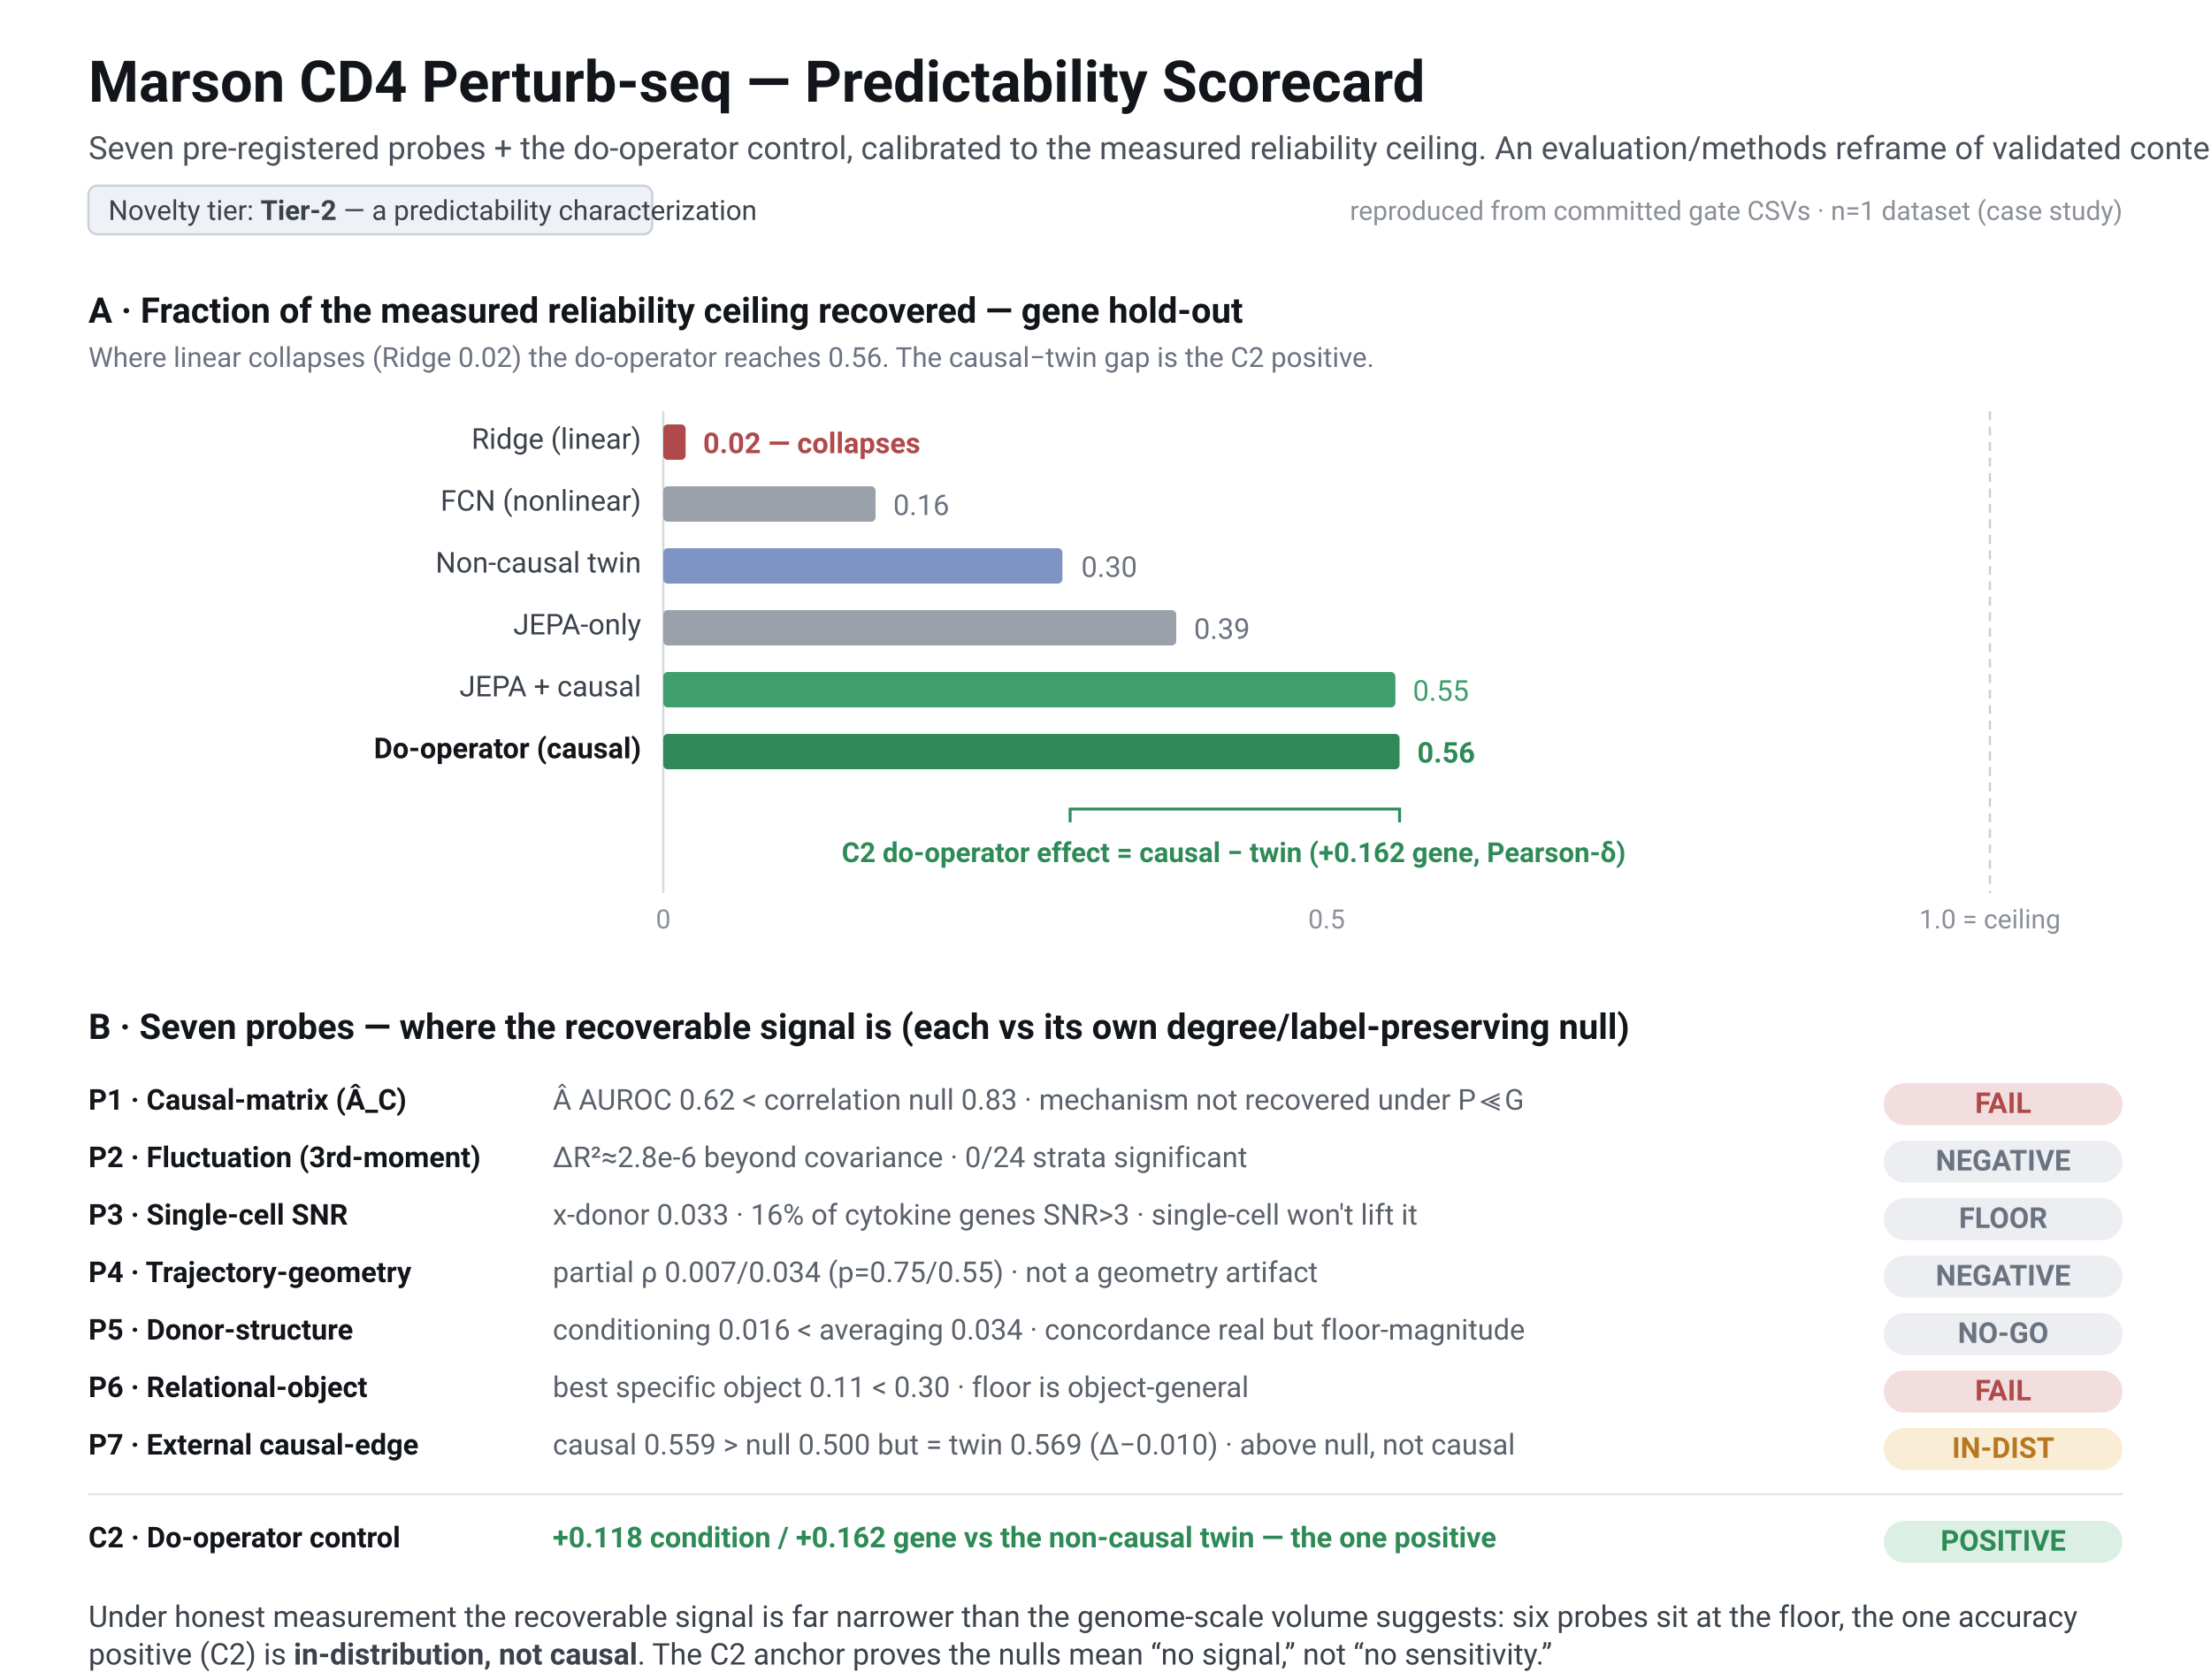
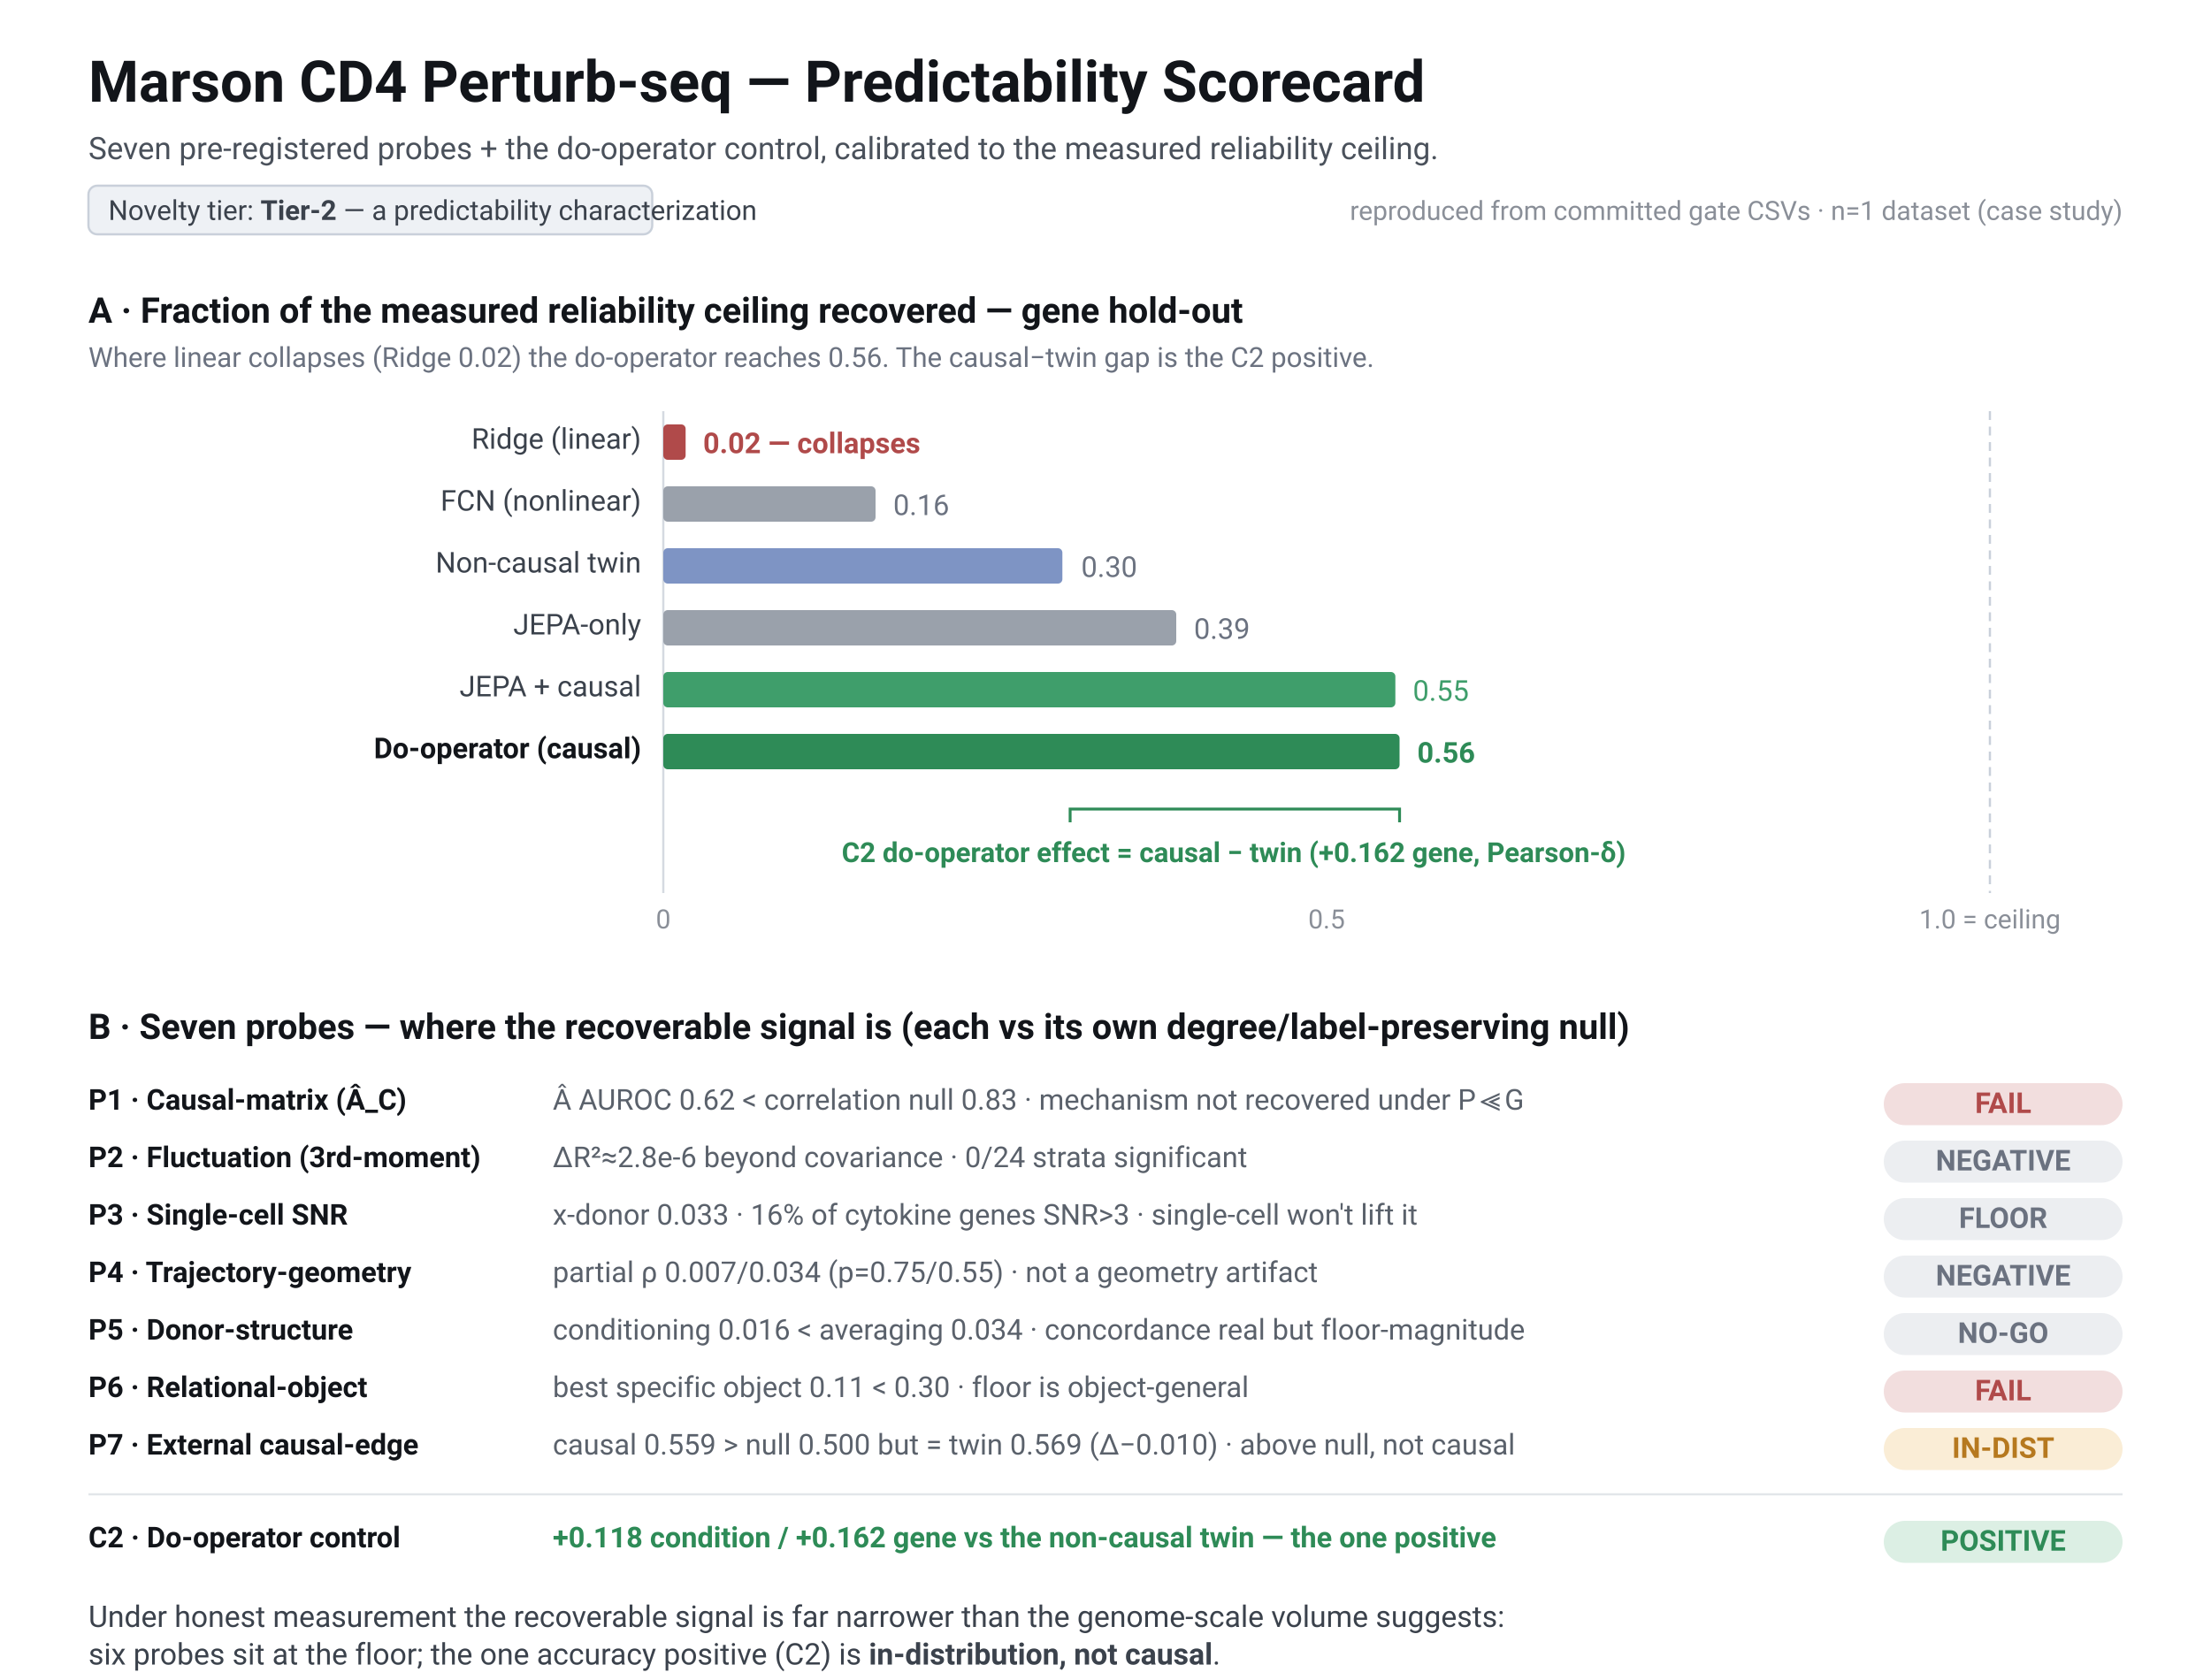
<svg xmlns="http://www.w3.org/2000/svg" viewBox="0 0 1000 760" font-family="-apple-system,Segoe UI,Roboto,Helvetica,Arial,sans-serif">
  <rect x="0" y="0" width="1000" height="760" fill="#ffffff" />
  <text x="40" y="46" font-size="26" font-weight="700" fill="#12151a">Marson CD4 Perturb-seq — Predictability Scorecard</text>
-   <text x="40" y="72" font-size="14.5" fill="#4a515b">Seven pre-registered probes + the do-operator control, calibrated to the measured reliability ceiling. An evaluation/methods reframe of validated content — no new model.</text>
+   <text x="40" y="72" font-size="14" fill="#4a515b">Seven pre-registered probes + the do-operator control, calibrated to the measured reliability ceiling.</text>
  <rect x="40" y="84" width="255" height="22" rx="4" fill="#eef1f5" stroke="#c9d0da" />
  <text x="49" y="99.5" font-size="12.5" fill="#3b424c">Novelty tier: <tspan font-weight="700">Tier-2</tspan> — a predictability characterization</text>
  <text x="960" y="99.5" font-size="12" fill="#8a8f98" text-anchor="end">reproduced from committed gate CSVs · n=1 dataset (case study)</text>
  <text x="40" y="146" font-size="16" font-weight="700" fill="#12151a">A · Fraction of the measured reliability ceiling recovered — gene hold-out</text>
  <text x="40" y="166" font-size="12.5" fill="#6b7280">Where linear collapses (Ridge 0.02) the do-operator reaches 0.56. The causal−twin gap is the C2 positive.</text>
  <g font-size="12" fill="#8a8f98">
    <line x1="300" y1="186" x2="300" y2="404" stroke="#d5dae1" />
    <line x1="900" y1="186" x2="900" y2="404" stroke="#c9d0da" stroke-dasharray="4 3" />
    <text x="300" y="420" text-anchor="middle">0</text>
    <text x="600" y="420" text-anchor="middle">0.5</text>
    <text x="900" y="420" text-anchor="middle">1.0 = ceiling</text>
  </g>
  <g font-size="13">
    <text x="290" y="203" text-anchor="end" fill="#3b424c">Ridge (linear)</text>
    <rect x="300" y="192" width="10.1" height="16" rx="2" fill="#b04a4a" />
    <text x="318" y="205" fill="#b04a4a" font-weight="700">0.02 — collapses</text>
    <text x="290" y="231" text-anchor="end" fill="#3b424c">FCN (nonlinear)</text>
    <rect x="300" y="220" width="96.0" height="16" rx="2" fill="#9aa1ab" />
    <text x="404" y="233" fill="#6b7280">0.16</text>
    <text x="290" y="259" text-anchor="end" fill="#3b424c">Non-causal twin</text>
    <rect x="300" y="248" width="180.5" height="16" rx="2" fill="#7e94c4" />
    <text x="489" y="261" fill="#6b7280">0.30</text>
    <text x="290" y="287" text-anchor="end" fill="#3b424c">JEPA-only</text>
    <rect x="300" y="276" width="232.0" height="16" rx="2" fill="#9aa1ab" />
    <text x="540" y="289" fill="#6b7280">0.39</text>
    <text x="290" y="315" text-anchor="end" fill="#3b424c">JEPA + causal</text>
    <rect x="300" y="304" width="331.1" height="16" rx="2" fill="#3f9e6b" />
    <text x="639" y="317" fill="#3f9e6b">0.55</text>
    <text x="290" y="343" text-anchor="end" fill="#12151a" font-weight="700">Do-operator (causal)</text>
    <rect x="300" y="332" width="333.0" height="16" rx="2" fill="#2e8b57" />
    <text x="641" y="345" fill="#2e8b57" font-weight="700">0.56</text>
  </g>
  <path d="M 484 372 L 484 366 L 633 366 L 633 372" fill="none" stroke="#2e8b57" stroke-width="1.3" />
  <text x="558" y="390" text-anchor="middle" font-size="12.5" fill="#2e8b57" font-weight="700">C2 do-operator effect = causal − twin (+0.162 gene, Pearson-δ)</text>
  <text x="40" y="470" font-size="16" font-weight="700" fill="#12151a">B · Seven probes — where the recoverable signal is (each vs its own degree/label-preserving null)</text>
  <g font-size="13">
    <text x="40" y="502" fill="#12151a" font-weight="600">P1 · Causal-matrix (Â_C)</text>
    <text x="250" y="502" fill="#5a616b">Â AUROC 0.62 &lt; correlation null 0.83 · mechanism not recovered under P≪G</text>
    <rect x="852" y="490" width="108" height="19" rx="9.5" fill="#f2dede" />
    <text x="906" y="503.5" text-anchor="middle" fill="#b04a4a" font-weight="700">FAIL</text>
    <text x="40" y="528" fill="#12151a" font-weight="600">P2 · Fluctuation (3rd-moment)</text>
    <text x="250" y="528" fill="#5a616b">ΔR²≈2.8e-6 beyond covariance · 0/24 strata significant</text>
    <rect x="852" y="516" width="108" height="19" rx="9.5" fill="#eceef1" />
    <text x="906" y="529.5" text-anchor="middle" fill="#6b7280" font-weight="700">NEGATIVE</text>
    <text x="40" y="554" fill="#12151a" font-weight="600">P3 · Single-cell SNR</text>
    <text x="250" y="554" fill="#5a616b">x-donor 0.033 · 16% of cytokine genes SNR&gt;3 · single-cell won't lift it</text>
    <rect x="852" y="542" width="108" height="19" rx="9.5" fill="#eceef1" />
    <text x="906" y="555.5" text-anchor="middle" fill="#6b7280" font-weight="700">FLOOR</text>
    <text x="40" y="580" fill="#12151a" font-weight="600">P4 · Trajectory-geometry</text>
    <text x="250" y="580" fill="#5a616b">partial ρ 0.007/0.034 (p=0.75/0.55) · not a geometry artifact</text>
    <rect x="852" y="568" width="108" height="19" rx="9.5" fill="#eceef1" />
    <text x="906" y="581.5" text-anchor="middle" fill="#6b7280" font-weight="700">NEGATIVE</text>
    <text x="40" y="606" fill="#12151a" font-weight="600">P5 · Donor-structure</text>
    <text x="250" y="606" fill="#5a616b">conditioning 0.016 &lt; averaging 0.034 · concordance real but floor-magnitude</text>
    <rect x="852" y="594" width="108" height="19" rx="9.5" fill="#eceef1" />
    <text x="906" y="607.5" text-anchor="middle" fill="#6b7280" font-weight="700">NO-GO</text>
    <text x="40" y="632" fill="#12151a" font-weight="600">P6 · Relational-object</text>
    <text x="250" y="632" fill="#5a616b">best specific object 0.11 &lt; 0.30 · floor is object-general</text>
    <rect x="852" y="620" width="108" height="19" rx="9.5" fill="#f2dede" />
    <text x="906" y="633.5" text-anchor="middle" fill="#b04a4a" font-weight="700">FAIL</text>
    <text x="40" y="658" fill="#12151a" font-weight="600">P7 · External causal-edge</text>
    <text x="250" y="658" fill="#5a616b">causal 0.559 &gt; null 0.500 but = twin 0.569 (Δ−0.010) · above null, not causal</text>
    <rect x="852" y="646" width="108" height="19" rx="9.5" fill="#faedd6" />
    <text x="906" y="659.5" text-anchor="middle" fill="#b6791f" font-weight="700">IN-DIST</text>
    <line x1="40" y1="676" x2="960" y2="676" stroke="#e2e6ea" />
    <text x="40" y="700" fill="#12151a" font-weight="700">C2 · Do-operator control</text>
    <text x="250" y="700" fill="#2e8b57" font-weight="600">+0.118 condition / +0.162 gene vs the non-causal twin — the one positive</text>
    <rect x="852" y="688" width="108" height="19" rx="9.5" fill="#dcefe4" />
    <text x="906" y="701.5" text-anchor="middle" fill="#2e8b57" font-weight="700">POSITIVE</text>
  </g>
-   <text x="40" y="736" font-size="13.5" fill="#3b424c">Under honest measurement the recoverable signal is far narrower than the genome-scale volume suggests: six probes sit at the floor, the one accuracy</text>
-   <text x="40" y="753" font-size="13.5" fill="#3b424c">positive (C2) is <tspan font-weight="700">in-distribution, not causal</tspan>. The C2 anchor proves the nulls mean “no signal,” not “no sensitivity.”</text>
+   <text x="40" y="736" font-size="13.5" fill="#3b424c">Under honest measurement the recoverable signal is far narrower than the genome-scale volume suggests:</text>
+   <text x="40" y="753" font-size="13.5" fill="#3b424c">six probes sit at the floor; the one accuracy positive (C2) is <tspan font-weight="700">in-distribution, not causal</tspan>.</text>
</svg>
